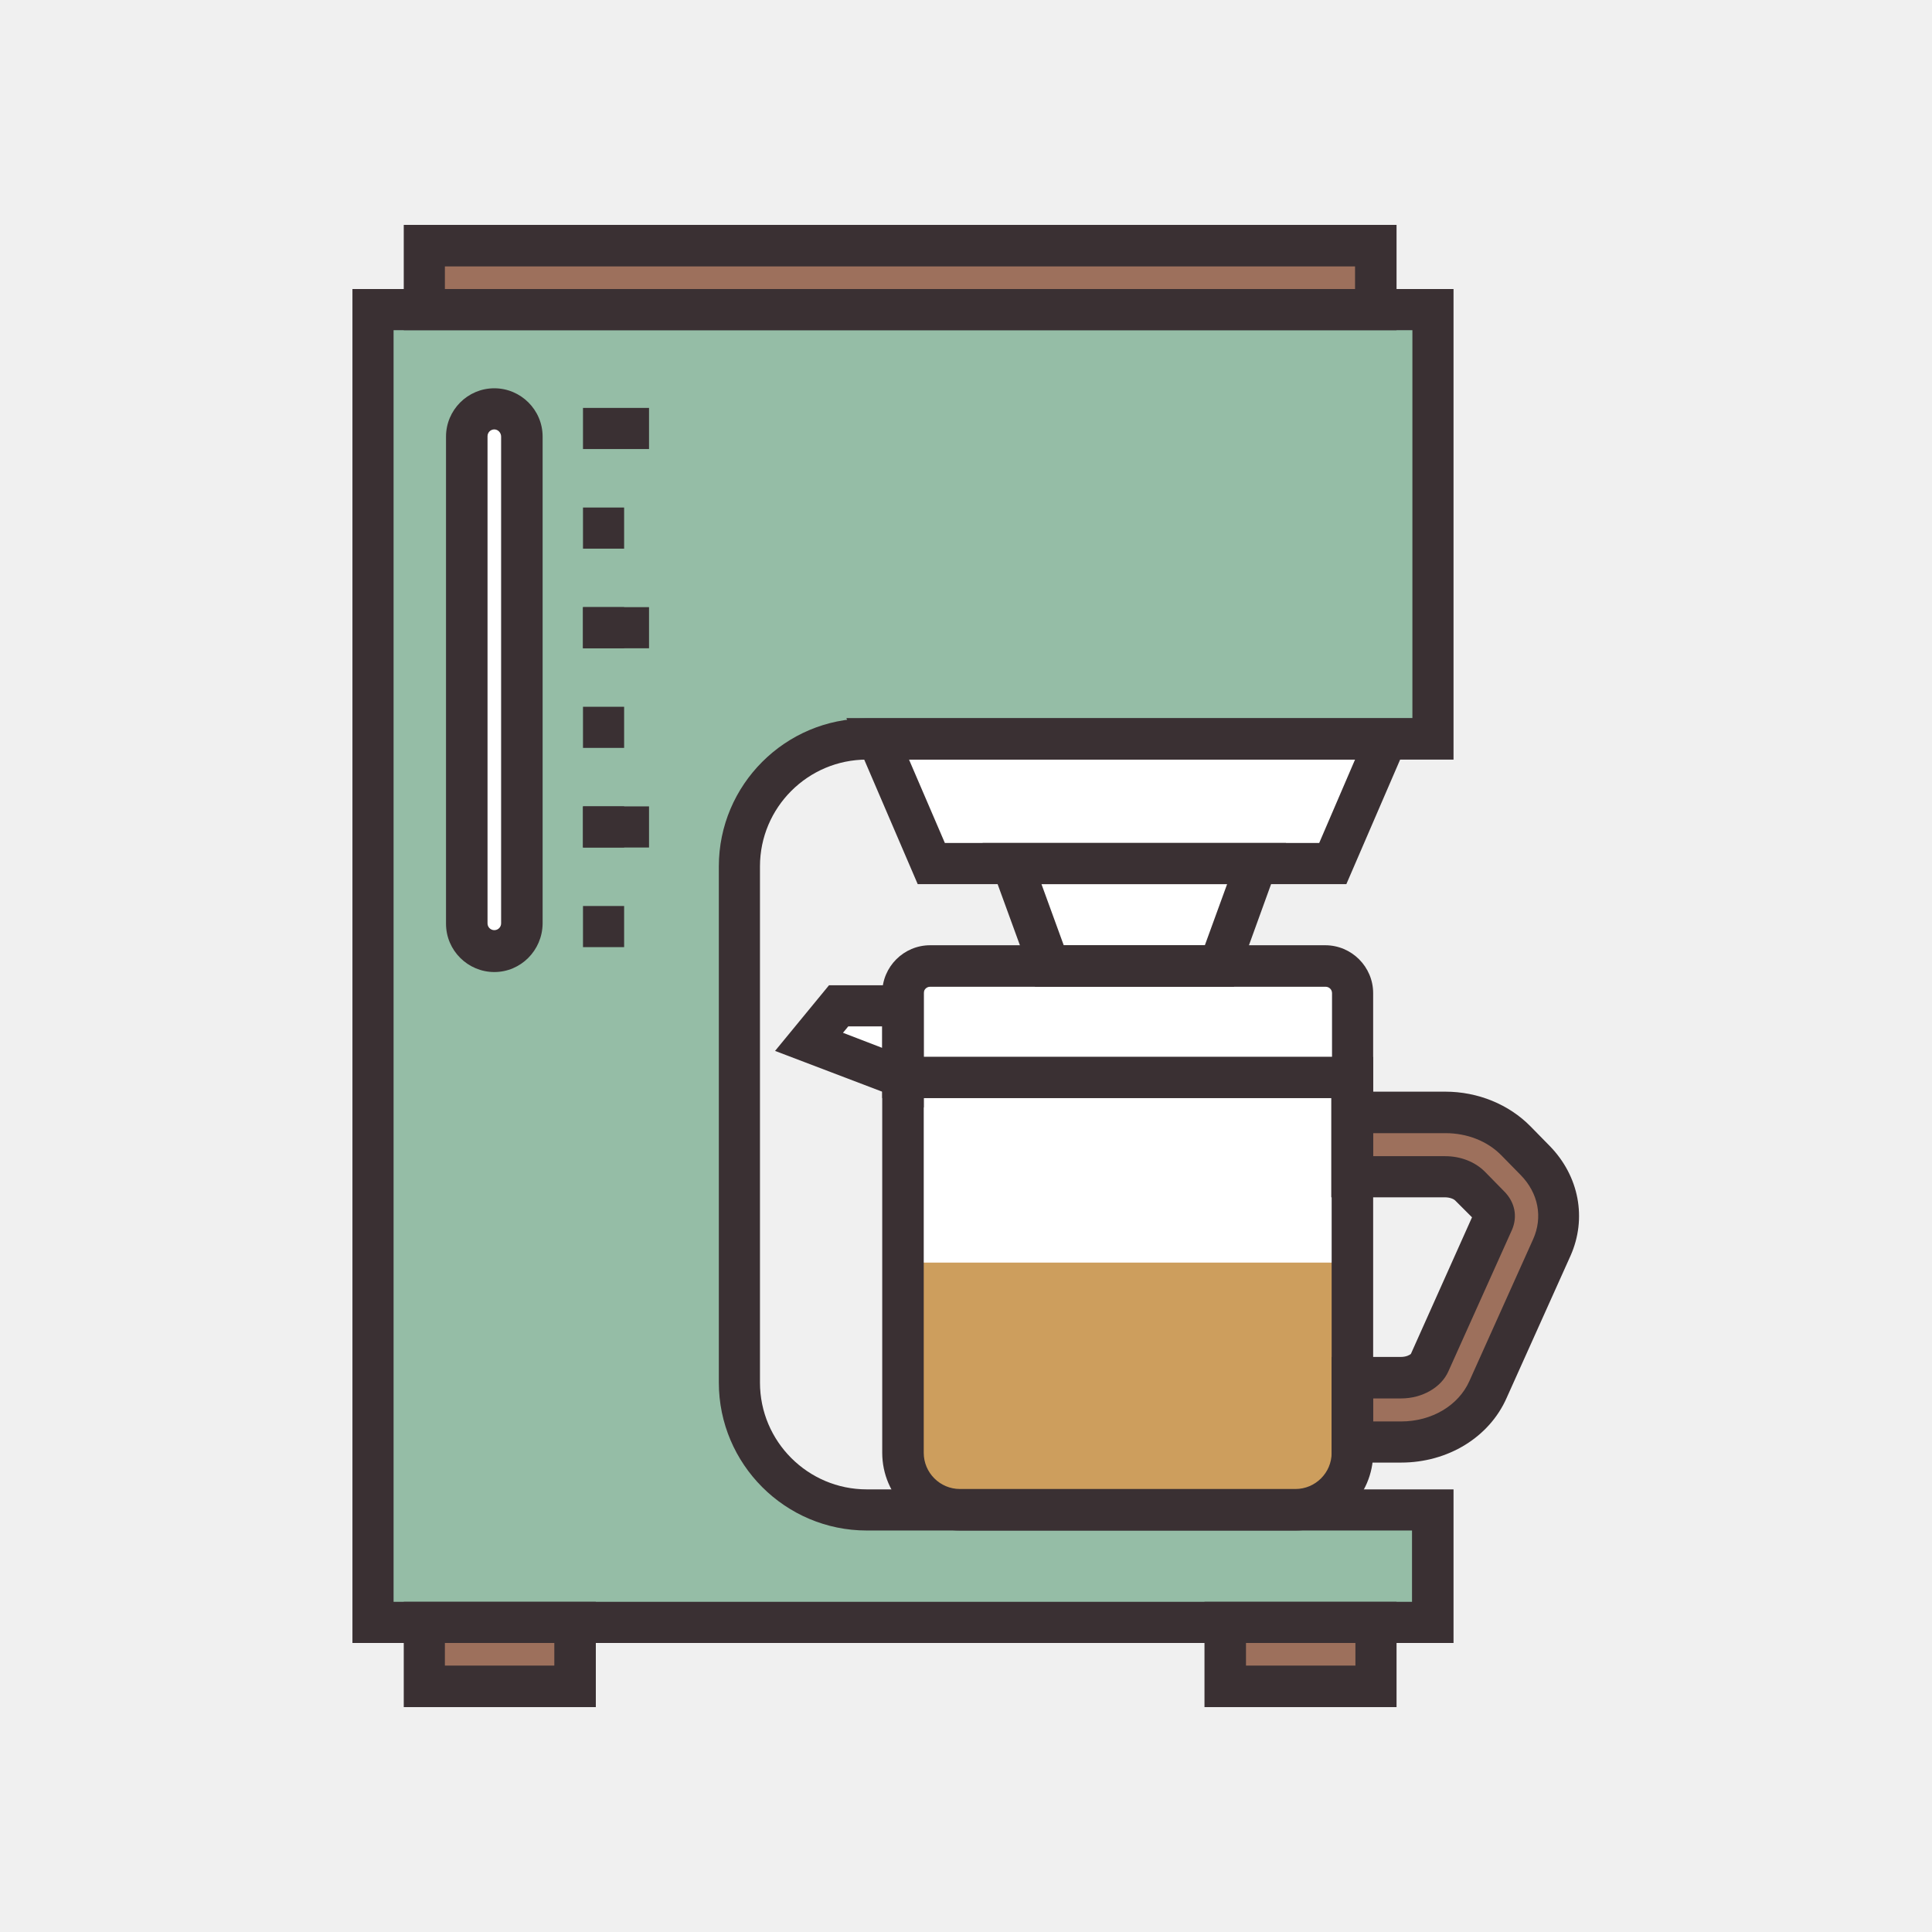
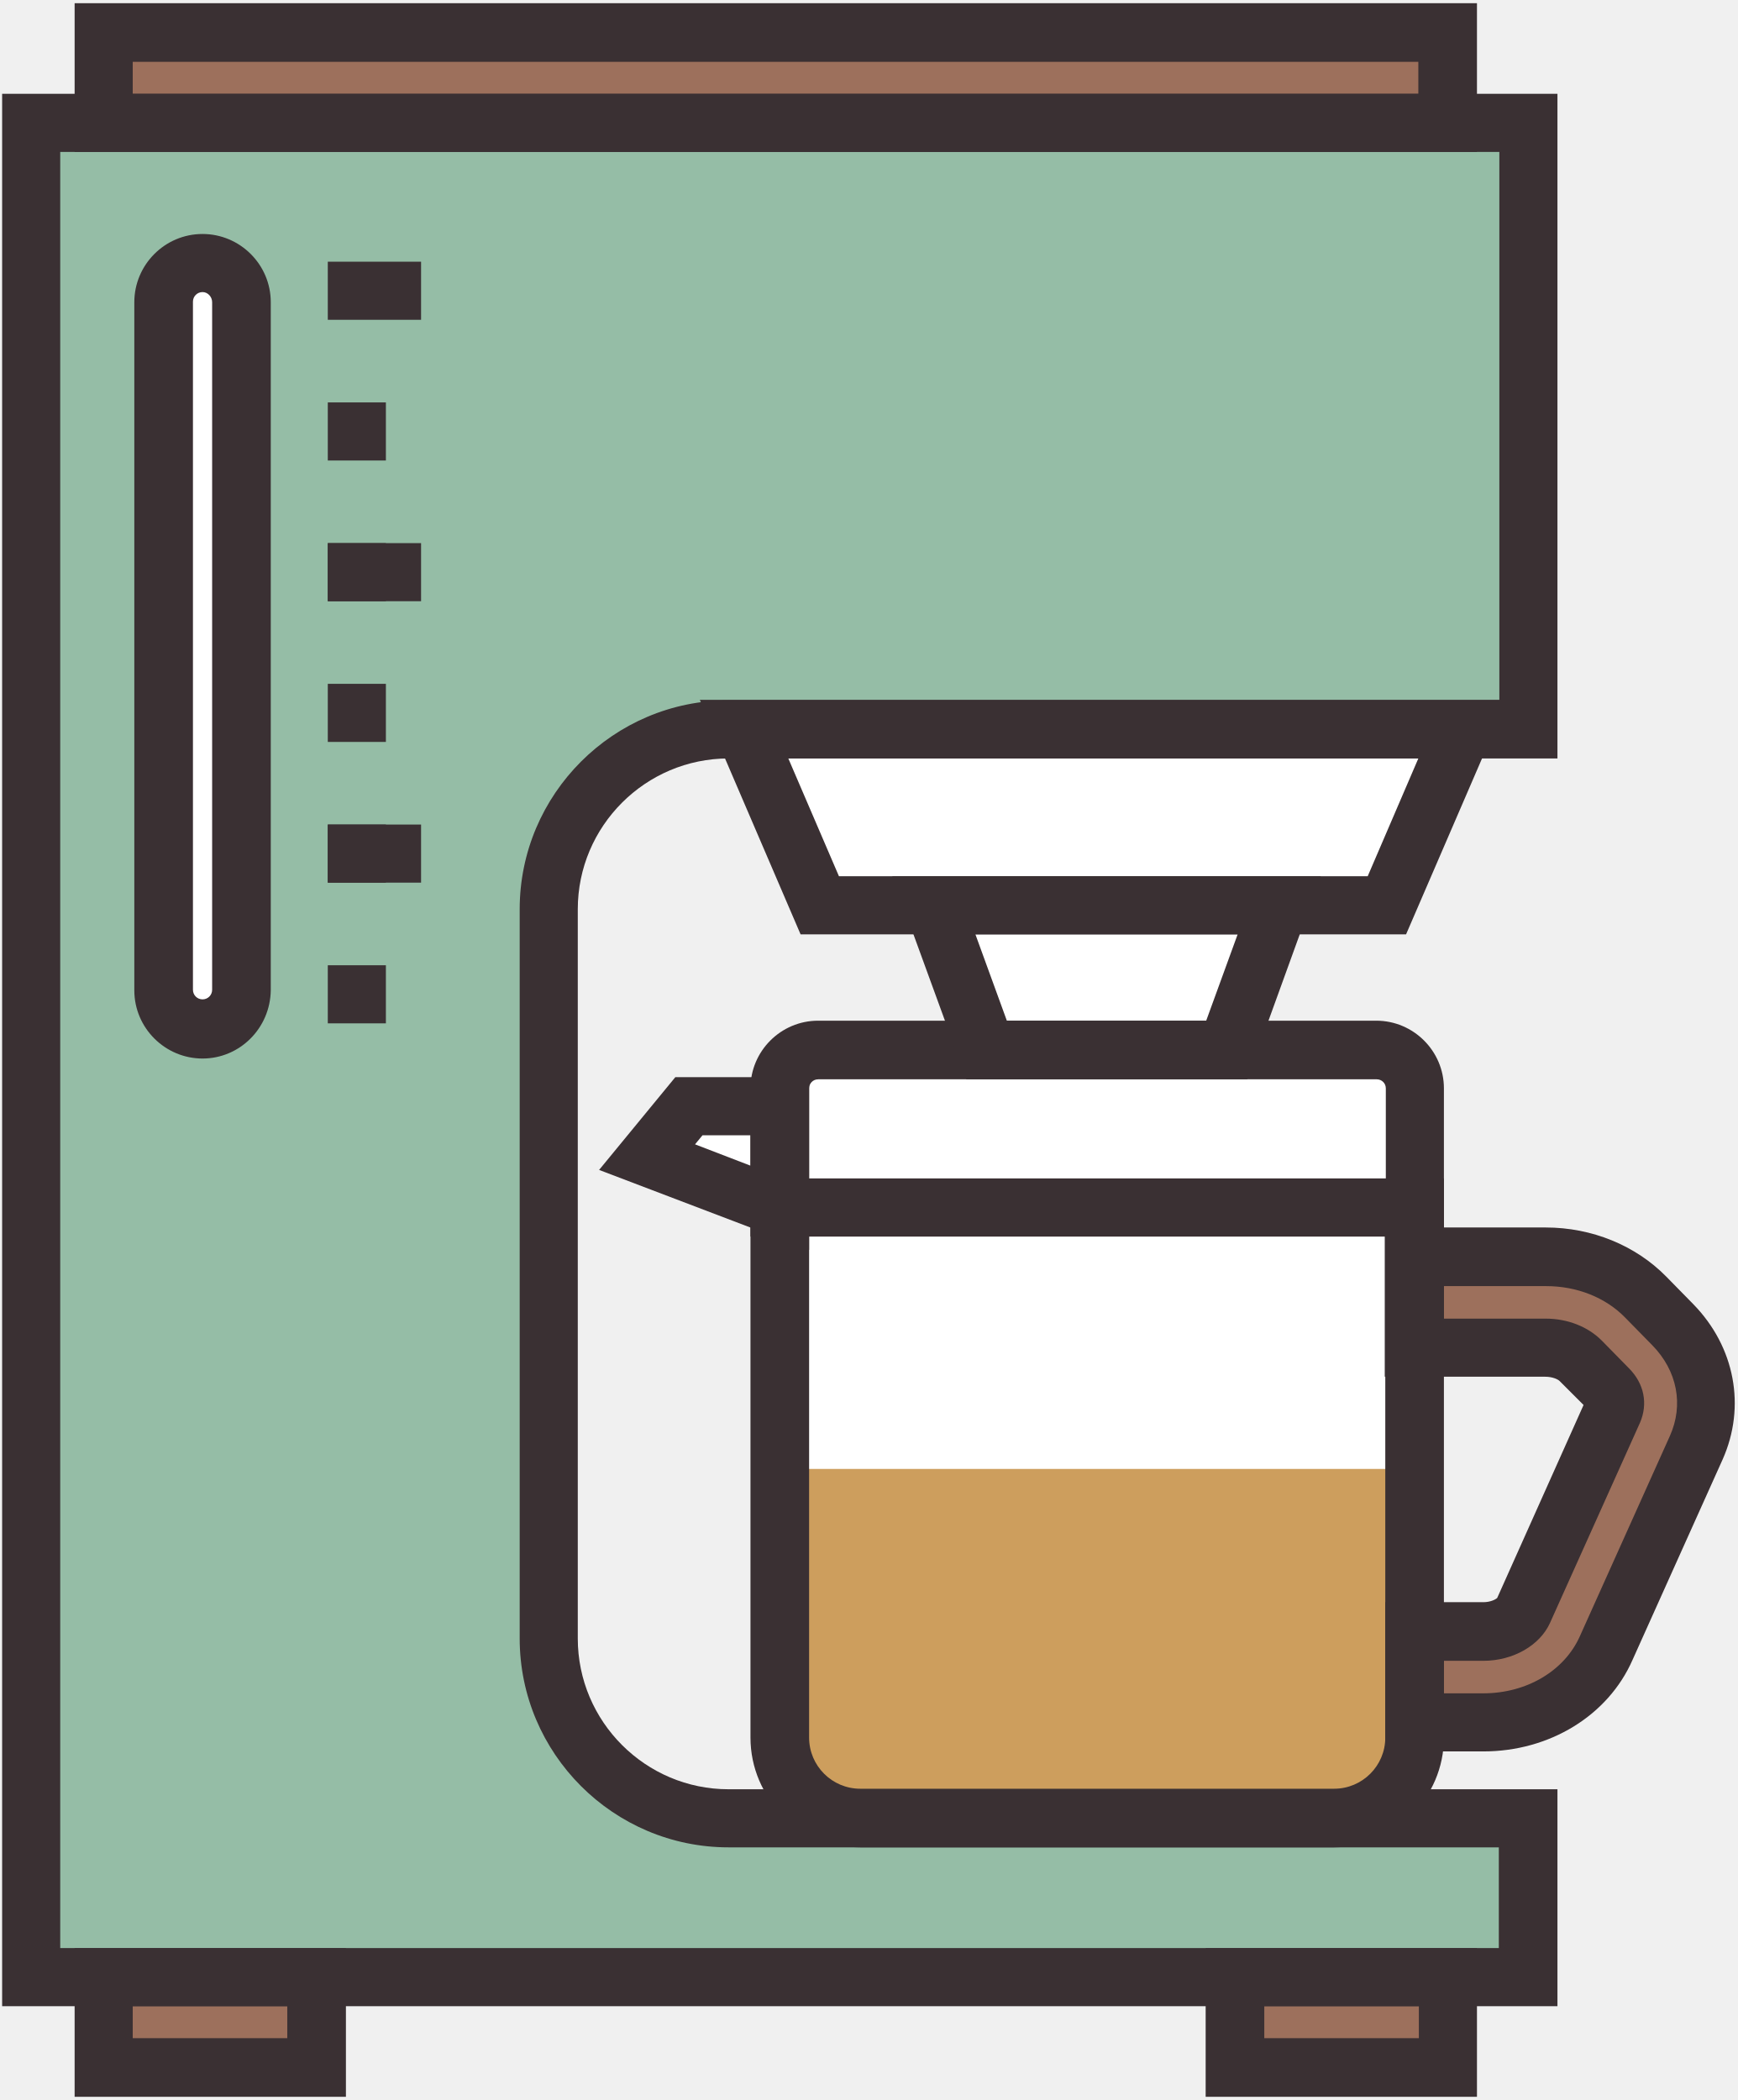
- <svg xmlns="http://www.w3.org/2000/svg" version="1.1" id="Layer_1" x="0px" y="0px" width="512px" height="512px" viewBox="0 0 512 512" enable-background="new 0 0 512 512" xml:space="preserve">
-   <g>
-     <g>
-       <polygon fill="#FFFFFF" points="300,195.8 232.6,195.8 246.8,228.9 300,228.9 353.2,228.9 367.4,195.8   " />
-     </g>
-     <g>
-       <path fill="#FFFFFF" d="M358.4,285.6H239.3V260c0-2.2,1.8-4,4-4h111.2c2.2,0,4,1.8,4,4V285.6z" />
-     </g>
-     <g>
-       <path fill="#FFFFFF" d="M350.1,400.1H247.6c-4.6,0-8.3-3.7-8.3-8.3V285.6h119.1v106.2C358.4,396.4,354.7,400.1,350.1,400.1z" />
-     </g>
-     <g>
-       <polygon fill="#FFFFFF" points="239.3,266.6 222.2,266.6 214.4,276.1 239.3,285.6   " />
-     </g>
-     <g>
-       <polygon fill="#FFFFFF" points="300.6,228.9 268.2,228.9 278.1,256 300.6,256 323.2,256 333.1,228.9   " />
-     </g>
-     <g>
-       <path fill="#CD9E5D" d="M239.3,334.6V385c0,8.3,6.8,15.1,15.1,15.1h88.9c8.3,0,15.1-6.8,15.1-15.1v-50.4H239.3z" />
-     </g>
-     <g>
-       <g>
-         <path fill="#9D705C" d="M371.3,382.2h-12.9v-17.1h12.9c3.4,0,6.6-1.6,7.6-3.9l16.9-37.6c0.8-1.8-0.1-3.2-1-4.1l-5.1-5.2     c-1.5-1.5-4-2.5-6.6-2.5h-24.6v-17.1H383c7.2,0,14,2.8,18.7,7.6l5.1,5.2c6.2,6.4,7.9,15.2,4.4,23l-16.9,37.6     C390.6,376.7,381.5,382.2,371.3,382.2z" />
-       </g>
-     </g>
-     <g>
-       <path fill="#95BDA6" d="M379.7,195.8V82H98.9V430h280.9v-29.9H229.7c-18.6,0-33.7-15.1-33.7-33.7V229.6    c0-18.6,15.1-33.7,33.7-33.7H379.7z" />
-     </g>
-     <g>
-       <path fill="#FFFFFF" d="M131,252.1L131,252.1c-4,0-7.3-3.3-7.3-7.3V115.7c0-4,3.3-7.3,7.3-7.3l0,0c4,0,7.3,3.3,7.3,7.3v129.1    C138.3,248.9,135,252.1,131,252.1z" />
-     </g>
-     <g>
-       <rect x="112.5" y="65.1" fill="#9D705C" width="252.2" height="16.9" />
-     </g>
-     <g>
-       <rect x="112.5" y="430" fill="#9D705C" width="39.9" height="16.9" />
-     </g>
-     <g>
-       <rect x="324.7" y="430" fill="#9D705C" width="39.9" height="16.9" />
-     </g>
-     <g>
-       <path fill="#3A3033" d="M385.2,435.4H93.4V76.6h291.8v124.7H229.7c-15.6,0-28.3,12.7-28.3,28.3v136.8c0,15.6,12.7,28.3,28.3,28.3    h155.5V435.4z M104.3,424.5h269.9v-18.9H229.7c-21.6,0-39.2-17.6-39.2-39.2V229.6c0-21.6,17.6-39.2,39.2-39.2h144.6V87.5H104.3    V424.5z" />
-     </g>
-     <g>
-       <path fill="#3A3033" d="M370.1,87.5H107V59.6h263.1V87.5z M117.9,76.6h241.2v-6H117.9V76.6z" />
-     </g>
-     <g>
-       <path fill="#3A3033" d="M157.9,452.4H107v-27.9h50.9V452.4z M117.9,441.4h29v-6h-29V441.4z" />
-     </g>
-     <g>
-       <path fill="#3A3033" d="M370.1,452.4h-50.9v-27.9h50.9V452.4z M330.2,441.4h29v-6h-29V441.4z" />
-     </g>
-     <g>
-       <path fill="#3A3033" d="M131,257.6c-7,0-12.8-5.7-12.8-12.8V115.7c0-7,5.7-12.8,12.8-12.8c7,0,12.8,5.7,12.8,12.8v129.1    C143.7,251.9,138,257.6,131,257.6z M131,113.8c-1,0-1.8,0.8-1.8,1.8v129.1c0,1,0.8,1.8,1.8,1.8c1,0,1.8-0.8,1.8-1.8V115.7    C132.8,114.7,132,113.8,131,113.8z" />
-     </g>
-     <g>
-       <rect x="154.5" y="108.1" fill="#3A3033" width="17.5" height="10.9" />
-     </g>
-     <g>
-       <rect x="154.5" y="134.5" fill="#3A3033" width="10.9" height="10.9" />
-     </g>
-     <g>
-       <rect x="154.5" y="160.9" fill="#3A3033" width="10.9" height="10.9" />
-     </g>
-     <g>
-       <rect x="154.5" y="160.9" fill="#3A3033" width="17.5" height="10.9" />
-     </g>
-     <g>
-       <rect x="154.5" y="187.3" fill="#3A3033" width="10.9" height="10.9" />
-     </g>
-     <g>
-       <rect x="154.5" y="213.7" fill="#3A3033" width="10.9" height="10.9" />
-     </g>
-     <g>
-       <rect x="154.5" y="213.7" fill="#3A3033" width="17.5" height="10.9" />
-     </g>
-     <g>
-       <rect x="154.5" y="240.1" fill="#3A3033" width="10.9" height="10.9" />
-     </g>
-     <g>
-       <path fill="#3A3033" d="M356.8,234.3H243.2l-18.9-44h151.5L356.8,234.3z M250.4,223.4h99.2l9.5-22.1H240.9L250.4,223.4z" />
-     </g>
-     <g>
-       <path fill="#3A3033" d="M363.9,291H233.8v-27.8c0-7,5.7-12.7,12.7-12.7h104.7c7,0,12.7,5.7,12.7,12.7V291z M244.8,280.1h108.2    v-16.9c0-1-0.8-1.7-1.7-1.7H246.5c-1,0-1.7,0.8-1.7,1.7V280.1z" />
-     </g>
-     <g>
-       <path fill="#3A3033" d="M343.3,405.6h-88.9c-11.3,0-20.6-9.2-20.6-20.6V280.1h130.1V385C363.9,396.3,354.6,405.6,343.3,405.6z     M244.8,291v94c0,5.3,4.3,9.6,9.6,9.6h88.9c5.3,0,9.6-4.3,9.6-9.6v-94H244.8z" />
-     </g>
-     <g>
-       <path fill="#3A3033" d="M244.8,293.5l-39.4-15l14.3-17.4h25.1V293.5z M223.4,273.7l10.4,4V272h-9L223.4,273.7z" />
-     </g>
-     <g>
-       <path fill="#3A3033" d="M327,261.5h-52.7l-13.9-38.1h80.4L327,261.5z M281.9,250.5h37.4l5.9-16.2H276L281.9,250.5z" />
-     </g>
-     <g>
-       <g>
-         <path fill="#3A3033" d="M371.3,387.6h-18.4v-28h18.4c1.3,0,2.3-0.5,2.6-0.8l16.2-36.2l-4.5-4.5c-0.3-0.3-1.3-0.8-2.7-0.8h-30.1     v-28H383c8.7,0,16.9,3.4,22.6,9.2l5.1,5.2c7.8,8,9.9,19.2,5.5,29.1l-16.9,37.6C394.7,380.9,383.7,387.6,371.3,387.6z      M363.9,376.7h7.4c8.1,0,15.2-4.2,18.1-10.7l16.9-37.6c2.6-5.8,1.4-12.2-3.3-17l-5.1-5.2c-3.7-3.8-9.1-5.9-14.8-5.9h-19.2v6.1     H383c4.1,0,7.9,1.5,10.5,4.1l5.1,5.2c2.9,2.9,3.6,6.7,2.1,10.2l-16.9,37.6c-1.9,4.2-6.9,7.1-12.5,7.1h-7.4V376.7z" />
-       </g>
+ <svg xmlns="http://www.w3.org/2000/svg" width="326px" height="394px" viewBox="0 0 326 394" version="1.1">
+   <defs />
+   <g id="Page-1" stroke="none" stroke-width="1" fill="none" fill-rule="evenodd">
+     <g id="coffeemaker" fill-rule="nonzero">
+       <polygon id="Shape" fill="#FFFFFF" points="207 136.8 139.6 136.8 153.8 169.9 207 169.9 260.2 169.9 274.4 136.8" />
+       <path d="M265.4,226.6 L146.3,226.6 L146.3,201 C146.3,198.8 148.1,197 150.3,197 L261.5,197 C263.7,197 265.5,198.8 265.5,201 L265.5,226.6 L265.4,226.6 Z" id="Shape" fill="#FFFFFF" />
+       <path d="M257.1,341.1 L154.6,341.1 C150,341.1 146.3,337.4 146.3,332.8 L146.3,226.6 L265.4,226.6 L265.4,332.8 C265.4,337.4 261.7,341.1 257.1,341.1 Z" id="Shape" fill="#FFFFFF" />
+       <polygon id="Shape" fill="#FFFFFF" points="146.3 207.6 129.2 207.6 121.4 217.1 146.3 226.6" />
+       <polygon id="Shape" fill="#FFFFFF" points="207.6 169.9 175.2 169.9 185.1 197 207.6 197 230.2 197 240.1 169.9" />
+       <path d="M146.3,275.6 L146.3,326 C146.3,334.3 153.1,341.1 161.4,341.1 L250.3,341.1 C258.6,341.1 265.4,334.3 265.4,326 L265.4,275.6 L146.3,275.6 Z" id="Shape" fill="#CD9E5D" />
+       <path d="M278.3,323.2 L265.4,323.2 L265.4,306.1 L278.3,306.1 C281.7,306.1 284.9,304.5 285.9,302.2 L302.8,264.6 C303.6,262.8 302.7,261.4 301.8,260.5 L296.7,255.3 C295.2,253.8 292.7,252.8 290.1,252.8 L265.5,252.8 L265.5,235.7 L290,235.7 C297.2,235.7 304,238.5 308.7,243.3 L313.8,248.5 C320,254.9 321.7,263.7 318.2,271.5 L301.3,309.1 C297.6,317.7 288.5,323.2 278.3,323.2 Z" id="Shape" fill="#9D705C" />
+       <path d="M286.7,136.8 L286.7,23 L5.9,23 L5.9,371 L286.8,371 L286.8,341.1 L136.7,341.1 C118.1,341.1 103,326 103,307.4 L103,170.6 C103,152 118.1,136.9 136.7,136.9 L286.7,136.9 L286.7,136.8 Z" id="Shape" fill="#95BDA6" />
+       <path d="M38,193.1 C34,193.1 30.7,189.8 30.7,185.8 L30.7,56.7 C30.7,52.7 34,49.4 38,49.4 C42,49.4 45.3,52.7 45.3,56.7 L45.3,185.8 C45.3,189.9 42,193.1 38,193.1 Z" id="Shape" fill="#FFFFFF" />
+       <rect id="Rectangle-path" fill="#9D705C" x="19.5" y="6.1" width="252.2" height="16.9" />
+       <rect id="Rectangle-path" fill="#9D705C" x="19.5" y="371" width="39.9" height="16.9" />
+       <rect id="Rectangle-path" fill="#9D705C" x="231.7" y="371" width="39.9" height="16.9" />
+       <path d="M292.2,376.4 L0.4,376.4 L0.4,17.6 L292.2,17.6 L292.2,142.3 L136.7,142.3 C121.1,142.3 108.4,155 108.4,170.6 L108.4,307.4 C108.4,323 121.1,335.7 136.7,335.7 L292.2,335.7 L292.2,376.4 Z M11.3,365.5 L281.2,365.5 L281.2,346.6 L136.7,346.6 C115.1,346.6 97.5,329 97.5,307.4 L97.5,170.6 C97.5,149 115.1,131.4 136.7,131.4 L281.3,131.4 L281.3,28.5 L11.3,28.5 L11.3,365.5 Z" id="Shape" fill="#3A3033" />
+       <path d="M277.1,28.5 L14,28.5 L14,0.6 L277.1,0.6 L277.1,28.5 Z M24.9,17.6 L266.1,17.6 L266.1,11.6 L24.9,11.6 L24.9,17.6 Z" id="Shape" fill="#3A3033" />
+       <path d="M64.9,393.4 L14,393.4 L14,365.5 L64.9,365.5 L64.9,393.4 Z M24.9,382.4 L53.9,382.4 L53.9,376.4 L24.9,376.4 L24.9,382.4 Z" id="Shape" fill="#3A3033" />
+       <path d="M277.1,393.4 L226.2,393.4 L226.2,365.5 L277.1,365.5 L277.1,393.4 Z M237.2,382.4 L266.2,382.4 L266.2,376.4 L237.2,376.4 L237.2,382.4 Z" id="Shape" fill="#3A3033" />
+       <path d="M38,198.6 C31,198.6 25.2,192.9 25.2,185.8 L25.2,56.7 C25.2,49.7 30.9,43.9 38,43.9 C45,43.9 50.8,49.6 50.8,56.7 L50.8,185.8 C50.7,192.9 45,198.6 38,198.6 Z M38,54.8 C37,54.8 36.2,55.6 36.2,56.6 L36.2,185.7 C36.2,186.7 37,187.5 38,187.5 C39,187.5 39.8,186.7 39.8,185.7 L39.8,56.7 C39.8,55.7 39,54.8 38,54.8 Z" id="Shape" fill="#3A3033" />
+       <rect id="Rectangle-path" fill="#3A3033" x="61.5" y="49.1" width="17.5" height="10.9" />
+       <rect id="Rectangle-path" fill="#3A3033" x="61.5" y="75.5" width="10.9" height="10.9" />
+       <rect id="Rectangle-path" fill="#3A3033" x="61.5" y="101.9" width="10.9" height="10.9" />
+       <rect id="Rectangle-path" fill="#3A3033" x="61.5" y="101.9" width="17.5" height="10.9" />
+       <rect id="Rectangle-path" fill="#3A3033" x="61.5" y="128.3" width="10.9" height="10.9" />
+       <rect id="Rectangle-path" fill="#3A3033" x="61.5" y="154.7" width="10.9" height="10.9" />
+       <rect id="Rectangle-path" fill="#3A3033" x="61.5" y="154.7" width="17.5" height="10.9" />
+       <rect id="Rectangle-path" fill="#3A3033" x="61.5" y="181.1" width="10.9" height="10.9" />
+       <path d="M263.8,175.3 L150.2,175.3 L131.3,131.3 L282.8,131.3 L263.8,175.3 Z M157.4,164.4 L256.6,164.4 L266.1,142.3 L147.9,142.3 L157.4,164.4 Z" id="Shape" fill="#3A3033" />
+       <path d="M270.9,232 L140.8,232 L140.8,204.2 C140.8,197.2 146.5,191.5 153.5,191.5 L258.2,191.5 C265.2,191.5 270.9,197.2 270.9,204.2 L270.9,232 Z M151.8,221.1 L260,221.1 L260,204.2 C260,203.2 259.2,202.5 258.3,202.5 L153.5,202.5 C152.5,202.5 151.8,203.3 151.8,204.2 L151.8,221.1 Z" id="Shape" fill="#3A3033" />
+       <path d="M250.3,346.6 L161.4,346.6 C150.1,346.6 140.8,337.4 140.8,326 L140.8,221.1 L270.9,221.1 L270.9,326 C270.9,337.3 261.6,346.6 250.3,346.6 Z M151.8,232 L151.8,326 C151.8,331.3 156.1,335.6 161.4,335.6 L250.3,335.6 C255.6,335.6 259.9,331.3 259.9,326 L259.9,232 L151.8,232 Z" id="Shape" fill="#3A3033" />
+       <path d="M151.8,234.5 L112.4,219.5 L126.7,202.1 L151.8,202.1 L151.8,234.5 Z M130.4,214.7 L140.8,218.7 L140.8,213 L131.8,213 L130.4,214.7 Z" id="Shape" fill="#3A3033" />
+       <path d="M234,202.5 L181.3,202.5 L167.4,164.4 L247.8,164.4 L234,202.5 Z M188.9,191.5 L226.3,191.5 L232.2,175.3 L183,175.3 L188.9,191.5 Z" id="Shape" fill="#3A3033" />
+       <path d="M278.3,328.6 L259.9,328.6 L259.9,300.6 L278.3,300.6 C279.6,300.6 280.6,300.1 280.9,299.8 L297.1,263.6 L292.6,259.1 C292.3,258.8 291.3,258.3 289.9,258.3 L259.8,258.3 L259.8,230.3 L290,230.3 C298.7,230.3 306.9,233.7 312.6,239.5 L317.7,244.7 C325.5,252.7 327.6,263.9 323.2,273.8 L306.3,311.4 C301.7,321.9 290.7,328.6 278.3,328.6 Z M270.9,317.7 L278.3,317.7 C286.4,317.7 293.5,313.5 296.4,307 L313.3,269.4 C315.9,263.6 314.7,257.2 310,252.4 L304.9,247.2 C301.2,243.4 295.8,241.3 290.1,241.3 L270.9,241.3 L270.9,247.4 L290,247.4 C294.1,247.4 297.9,248.9 300.5,251.5 L305.6,256.7 C308.5,259.6 309.2,263.4 307.7,266.9 L290.8,304.5 C288.9,308.7 283.9,311.6 278.3,311.6 L270.9,311.6 L270.9,317.7 Z" id="Shape" fill="#3A3033" />
    </g>
  </g>
</svg>
